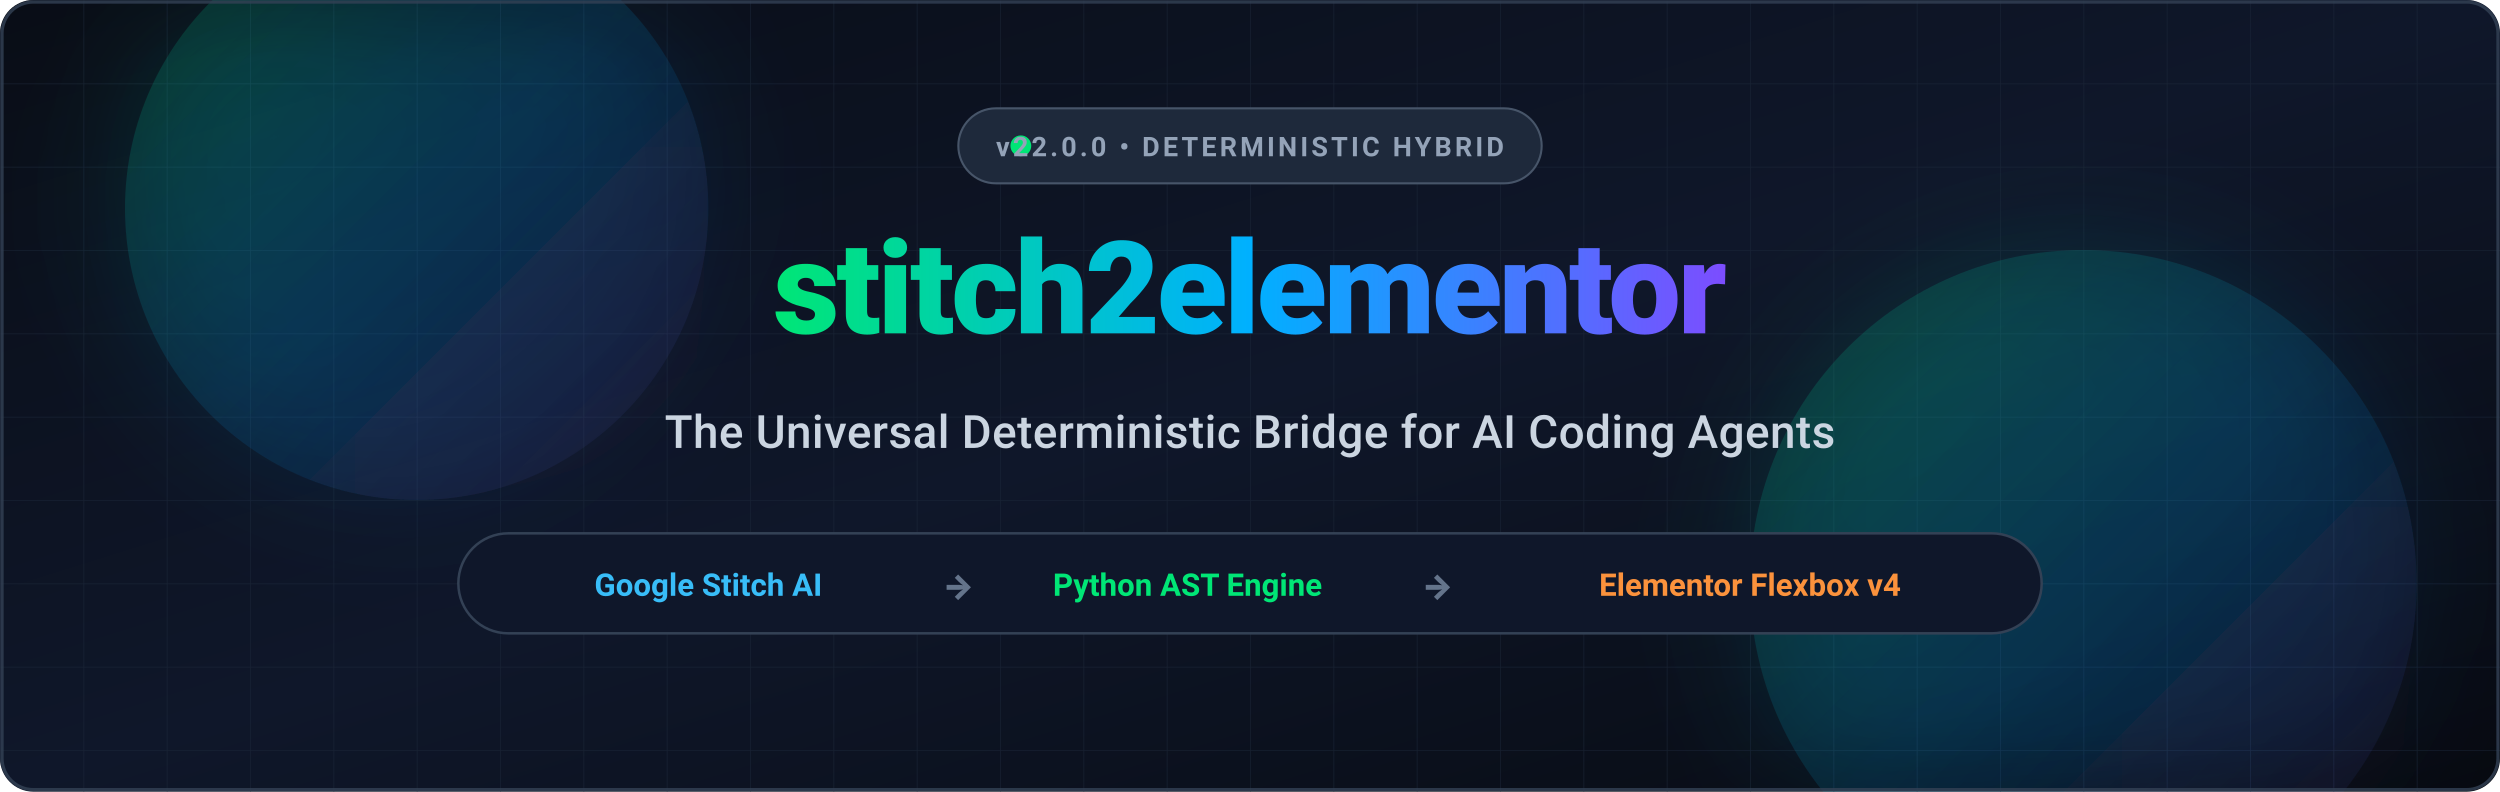
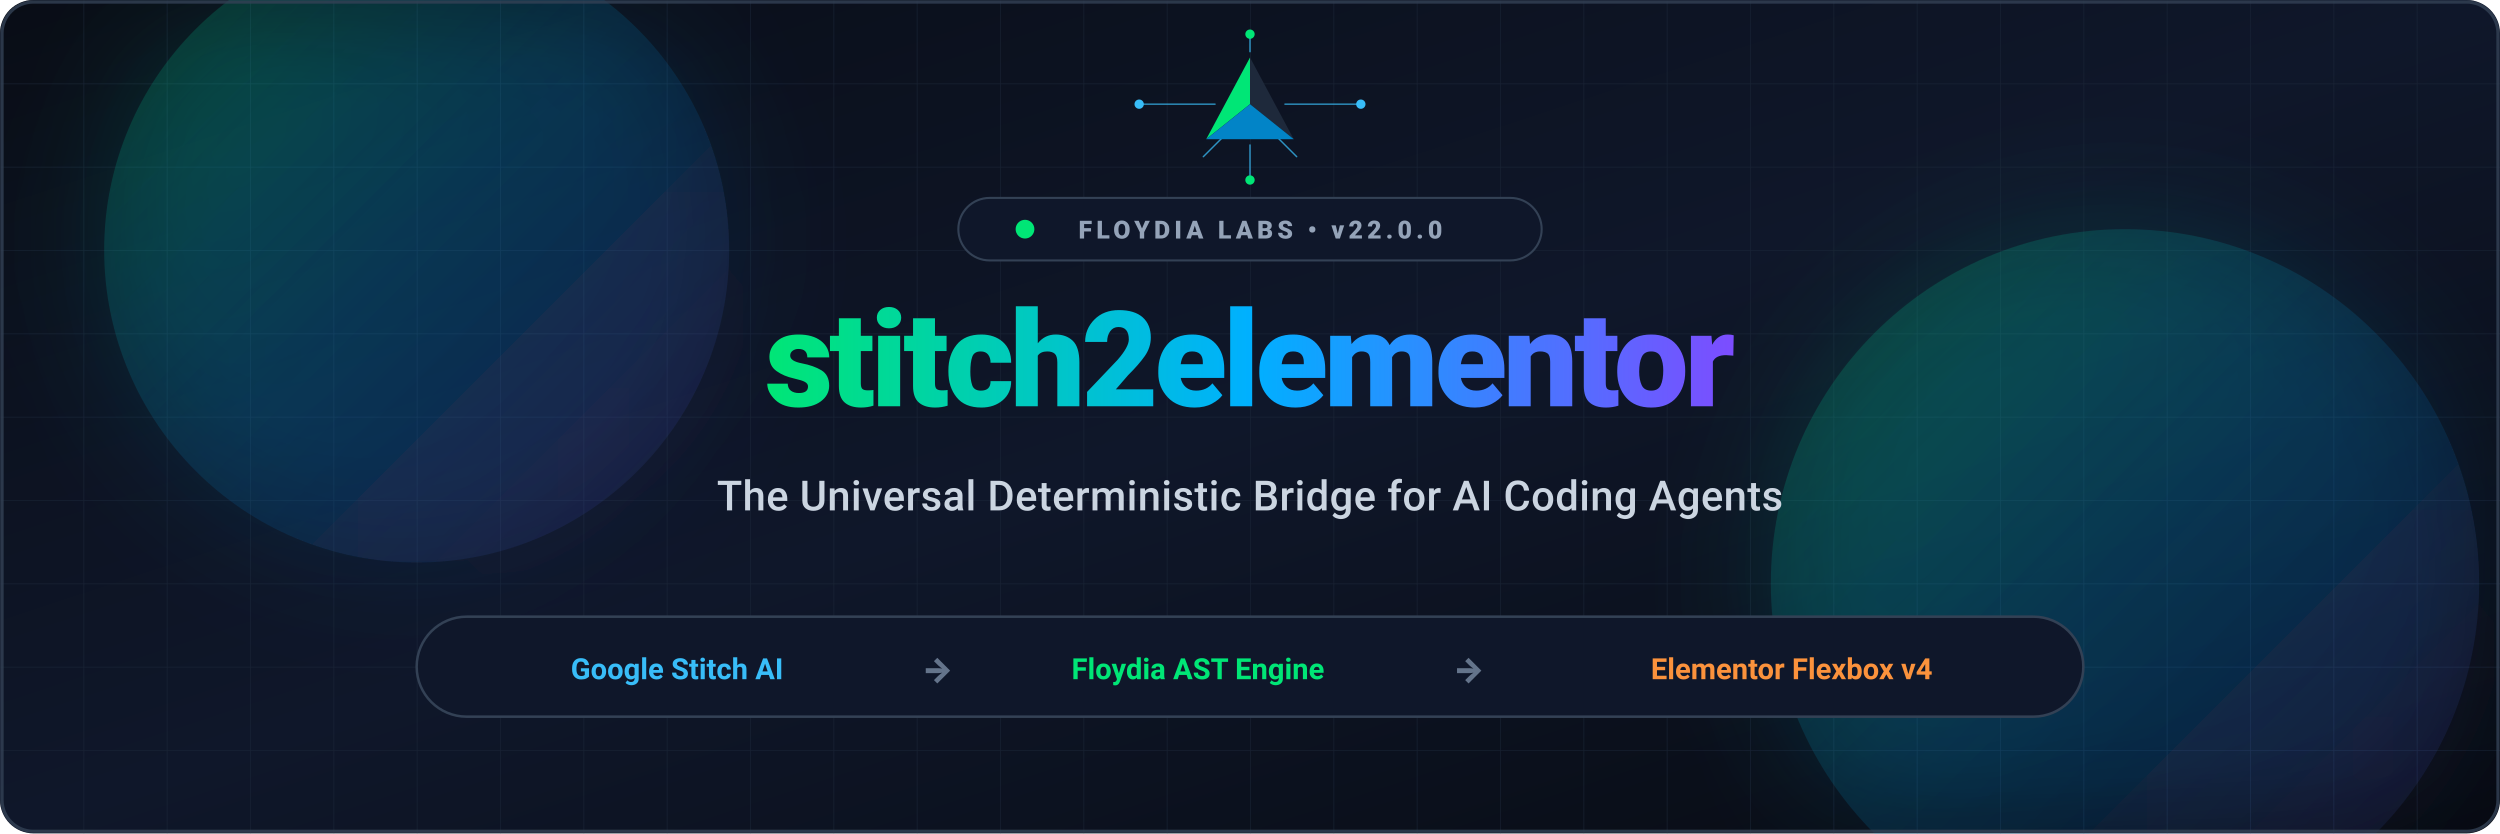
- <svg xmlns="http://www.w3.org/2000/svg" viewBox="0 0 1200 380" width="100%" height="100%">
+ <svg xmlns="http://www.w3.org/2000/svg" viewBox="0 0 1200 400" width="100%" height="100%">
  <defs>
    <linearGradient id="bg" x1="0%" y1="0%" x2="100%" y2="100%">
      <stop offset="0%" stop-color="#090d16" />
      <stop offset="50%" stop-color="#0f172a" />
      <stop offset="100%" stop-color="#070a10" />
    </linearGradient>
    <linearGradient id="brandGrad" x1="0%" y1="0%" x2="100%" y2="0%">
      <stop offset="0%" stop-color="#00E676" />
      <stop offset="50%" stop-color="#00B0FF" />
      <stop offset="100%" stop-color="#7C4DFF" />
    </linearGradient>
    <linearGradient id="glowGrad" x1="0%" y1="0%" x2="100%" y2="100%">
-       <stop offset="0%" stop-color="#00E676" stop-opacity="0.18" />
+       <stop offset="0%" stop-color="#00E676" stop-opacity="0.2" />
      <stop offset="50%" stop-color="#00B0FF" stop-opacity="0.12" />
-       <stop offset="100%" stop-color="#7C4DFF" stop-opacity="0.05" />
+       <stop offset="100%" stop-color="#7C4DFF" stop-opacity="0.08" />
    </linearGradient>
    <filter id="glow" x="-20%" y="-20%" width="140%" height="140%">
      <feGaussianBlur stdDeviation="30" result="blur" />
      <feComposite in="SourceGraphic" in2="blur" operator="over" />
    </filter>
    <pattern id="grid" width="40" height="40" patternUnits="userSpaceOnUse">
      <path d="M 40 0 L 0 0 0 40" fill="none" stroke="#1e293b" stroke-width="0.7" opacity="0.6" />
    </pattern>
  </defs>
-   <rect width="1200" height="380" fill="url(#bg)" rx="16" />
-   <rect width="1200" height="380" fill="url(#grid)" rx="16" />
-   <circle cx="200" cy="100" r="140" fill="url(#glowGrad)" filter="url(#glow)" />
-   <circle cx="1000" cy="280" r="160" fill="url(#glowGrad)" filter="url(#glow)" />
-   <rect width="1198" height="378" x="1" y="1" fill="none" stroke="#334155" stroke-width="1.5" rx="15" opacity="0.8" />
-   <g transform="translate(600, 70)">
-     <rect x="-140" y="-18" width="280" height="36" rx="18" fill="#1e293b" stroke="#475569" stroke-width="1" />
-     <circle cx="-110" cy="0" r="5" fill="#00E676" />
-     <text x="0" y="5" font-family="-apple-system, BlinkMacSystemFont, 'Segoe UI', Roboto, Helvetica, Arial, sans-serif" font-size="13" font-weight="700" fill="#94a3b8" text-anchor="middle" letter-spacing="1.5">v22.0.0 • DETERMINISTIC HYBRID</text>
+   <rect width="1200" height="400" fill="url(#bg)" rx="16" />
+   <rect width="1200" height="400" fill="url(#grid)" rx="16" />
+   <circle cx="200" cy="120" r="150" fill="url(#glowGrad)" filter="url(#glow)" />
+   <circle cx="1020" cy="280" r="170" fill="url(#glowGrad)" filter="url(#glow)" />
+   <rect width="1198" height="398" x="1" y="1" fill="none" stroke="#334155" stroke-width="1.5" rx="15" opacity="0.8" />
+   <g transform="translate(600, 50) scale(0.28)">
+     <g stroke="#38bdf8" stroke-width="2.5" stroke-linecap="round" fill="none" opacity="0.75">
+       <line x1="0" y1="-120" x2="0" y2="-90" />
+       <line x1="0" y1="130" x2="0" y2="70" />
+       <line x1="-190" y1="0" x2="-60" y2="0" />
+       <line x1="190" y1="0" x2="60" y2="0" />
+       <line x1="-80" y1="90" x2="-40" y2="50" />
+       <line x1="80" y1="90" x2="40" y2="50" />
+     </g>
+     <polygon points="0,-80 -75,60 0,0" fill="#00E676" />
+     <polygon points="0,-80 75,60 0,0" fill="#1e293b" />
+     <polygon points="-75,60 75,60 0,0" fill="#0284c7" />
+     <circle cx="0" cy="-120" r="8" fill="#00E676" />
+     <circle cx="0" cy="130" r="8" fill="#00E676" />
+     <circle cx="-190" cy="0" r="8" fill="#38bdf8" />
+     <circle cx="190" cy="0" r="8" fill="#38bdf8" />
  </g>
-   <text x="600" y="160" font-family="-apple-system, BlinkMacSystemFont, 'Segoe UI', Roboto, Helvetica, Arial, sans-serif" font-size="62" font-weight="900" fill="url(#brandGrad)" text-anchor="middle" letter-spacing="-1.5">
+   <g transform="translate(600, 110)">
+     <rect x="-140" y="-15" width="280" height="30" rx="15" fill="#0f172a" stroke="#334155" stroke-width="1" />
+     <circle cx="-108" cy="0" r="4.5" fill="#00E676" />
+     <text x="5" y="4.5" font-family="-apple-system, BlinkMacSystemFont, 'Segoe UI', Roboto, sans-serif" font-size="12" font-weight="800" fill="#94a3b8" text-anchor="middle" letter-spacing="2">FLOYDIA LABS • v22.0.0</text>
+   </g>
+   <text x="600" y="195" font-family="-apple-system, BlinkMacSystemFont, 'Segoe UI', Roboto, 'Helvetica Neue', Arial, sans-serif" font-size="64" font-weight="900" fill="url(#brandGrad)" text-anchor="middle" letter-spacing="-2">
    stitch2elementor
  </text>
-   <text x="600" y="215" font-family="-apple-system, BlinkMacSystemFont, 'Segoe UI', Roboto, Helvetica, Arial, sans-serif" font-size="22" font-weight="500" fill="#cbd5e1" text-anchor="middle" letter-spacing="0.2">
+   <text x="600" y="245" font-family="-apple-system, BlinkMacSystemFont, 'Segoe UI', Roboto, sans-serif" font-size="20" font-weight="500" fill="#cbd5e1" text-anchor="middle" letter-spacing="0.2">
    The Universal Deterministic Bridge for AI Coding Agents
  </text>
-   <g transform="translate(600, 280)">
-     <rect x="-380" y="-24" width="760" height="48" rx="24" fill="#0f172a" stroke="#334155" stroke-width="1.2" />
-     <text x="-260" y="6" font-family="-apple-system, BlinkMacSystemFont, 'Segoe UI', Roboto, sans-serif" font-size="15" font-weight="700" fill="#38bdf8" text-anchor="middle">Google Stitch AI</text>
-     <text x="-140" y="7" font-family="-apple-system, BlinkMacSystemFont, 'Segoe UI', Roboto, sans-serif" font-size="16" font-weight="900" fill="#64748b" text-anchor="middle">→</text>
-     <text x="-30" y="6" font-family="-apple-system, BlinkMacSystemFont, 'Segoe UI', Roboto, sans-serif" font-size="15" font-weight="700" fill="#00E676" text-anchor="middle">Python AST Engine</text>
-     <text x="90" y="7" font-family="-apple-system, BlinkMacSystemFont, 'Segoe UI', Roboto, sans-serif" font-size="16" font-weight="900" fill="#64748b" text-anchor="middle">→</text>
-     <text x="240" y="6" font-family="-apple-system, BlinkMacSystemFont, 'Segoe UI', Roboto, sans-serif" font-size="15" font-weight="700" fill="#fb923c" text-anchor="middle">Elementor Flexbox v4</text>
+   <g transform="translate(600, 320)">
+     <rect x="-400" y="-24" width="800" height="48" rx="24" fill="#0f172a" stroke="#334155" stroke-width="1.2" />
+     <text x="-275" y="6" font-family="-apple-system, BlinkMacSystemFont, 'Segoe UI', Roboto, sans-serif" font-size="14" font-weight="700" fill="#38bdf8" text-anchor="middle">Google Stitch AI</text>
+     <text x="-150" y="7" font-family="-apple-system, BlinkMacSystemFont, 'Segoe UI', Roboto, sans-serif" font-size="16" font-weight="900" fill="#64748b" text-anchor="middle">→</text>
+     <text x="-25" y="6" font-family="-apple-system, BlinkMacSystemFont, 'Segoe UI', Roboto, sans-serif" font-size="14" font-weight="700" fill="#00E676" text-anchor="middle">Floydia AST Engine</text>
+     <text x="105" y="7" font-family="-apple-system, BlinkMacSystemFont, 'Segoe UI', Roboto, sans-serif" font-size="16" font-weight="900" fill="#64748b" text-anchor="middle">→</text>
+     <text x="260" y="6" font-family="-apple-system, BlinkMacSystemFont, 'Segoe UI', Roboto, sans-serif" font-size="14" font-weight="700" fill="#fb923c" text-anchor="middle">Elementor Flexbox v4</text>
  </g>
</svg>
